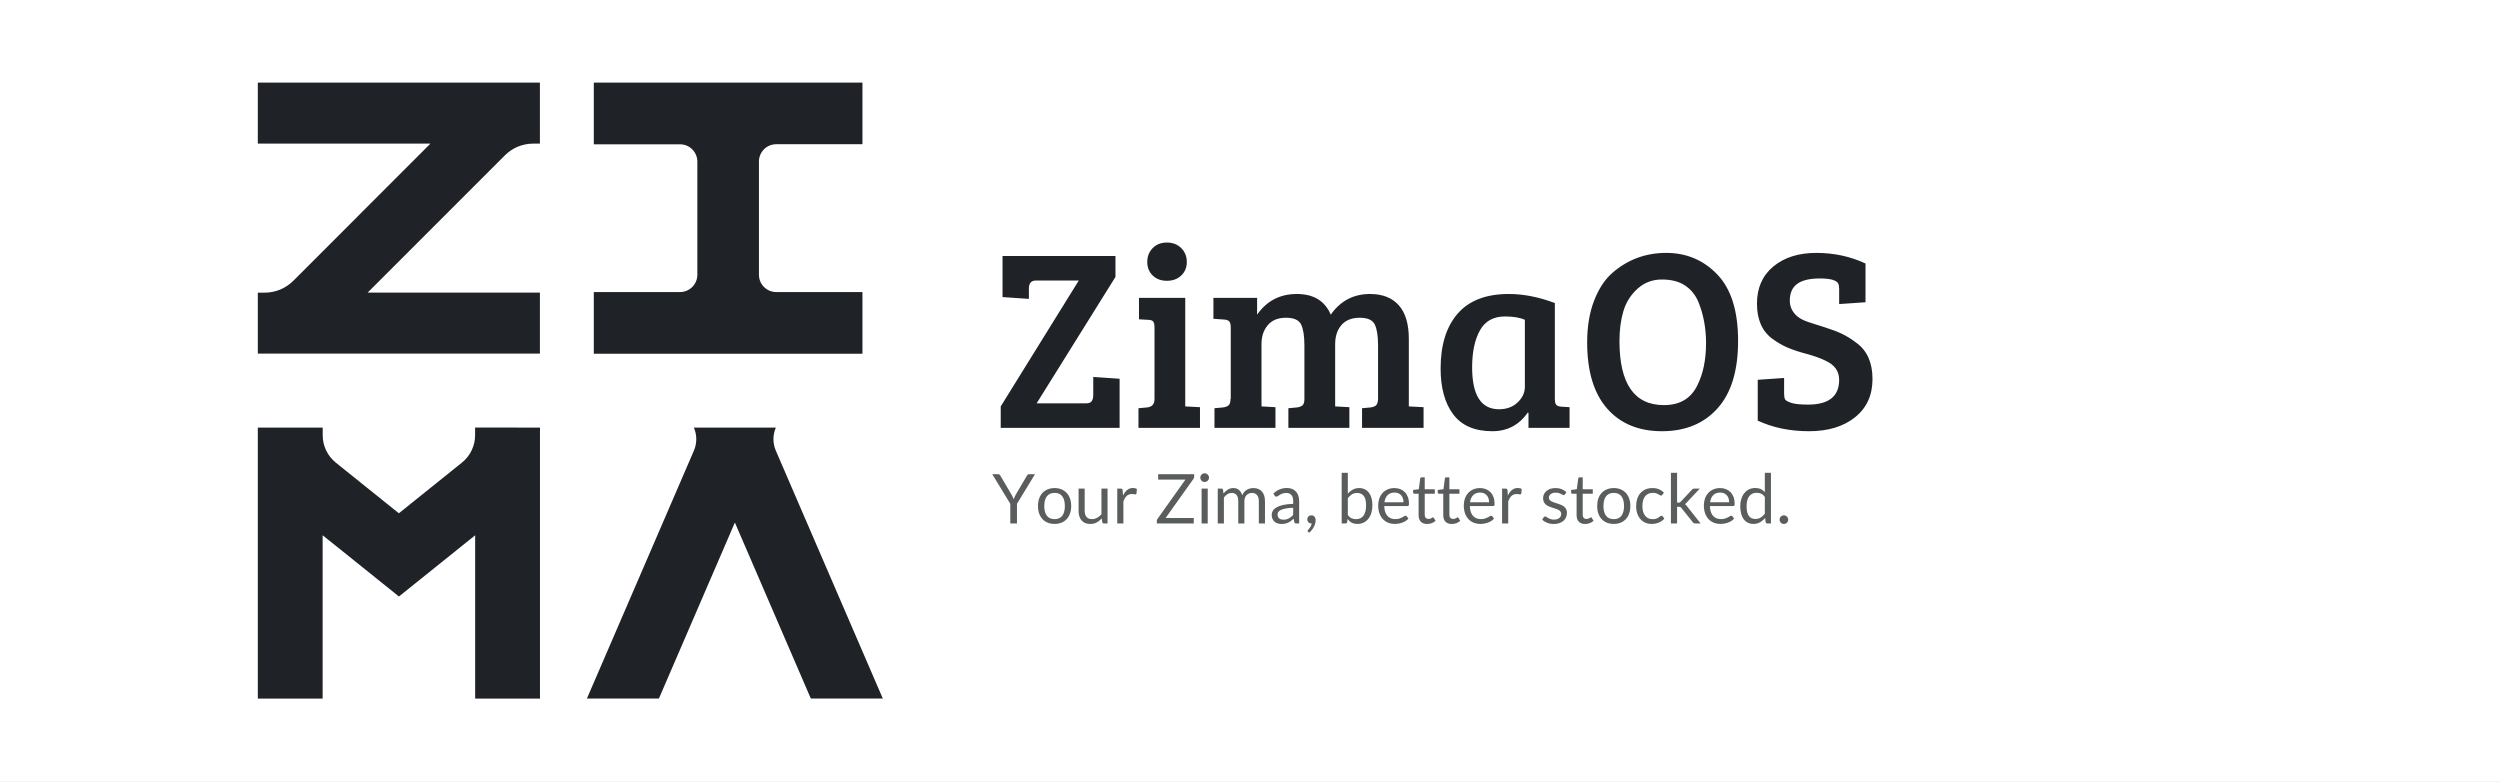
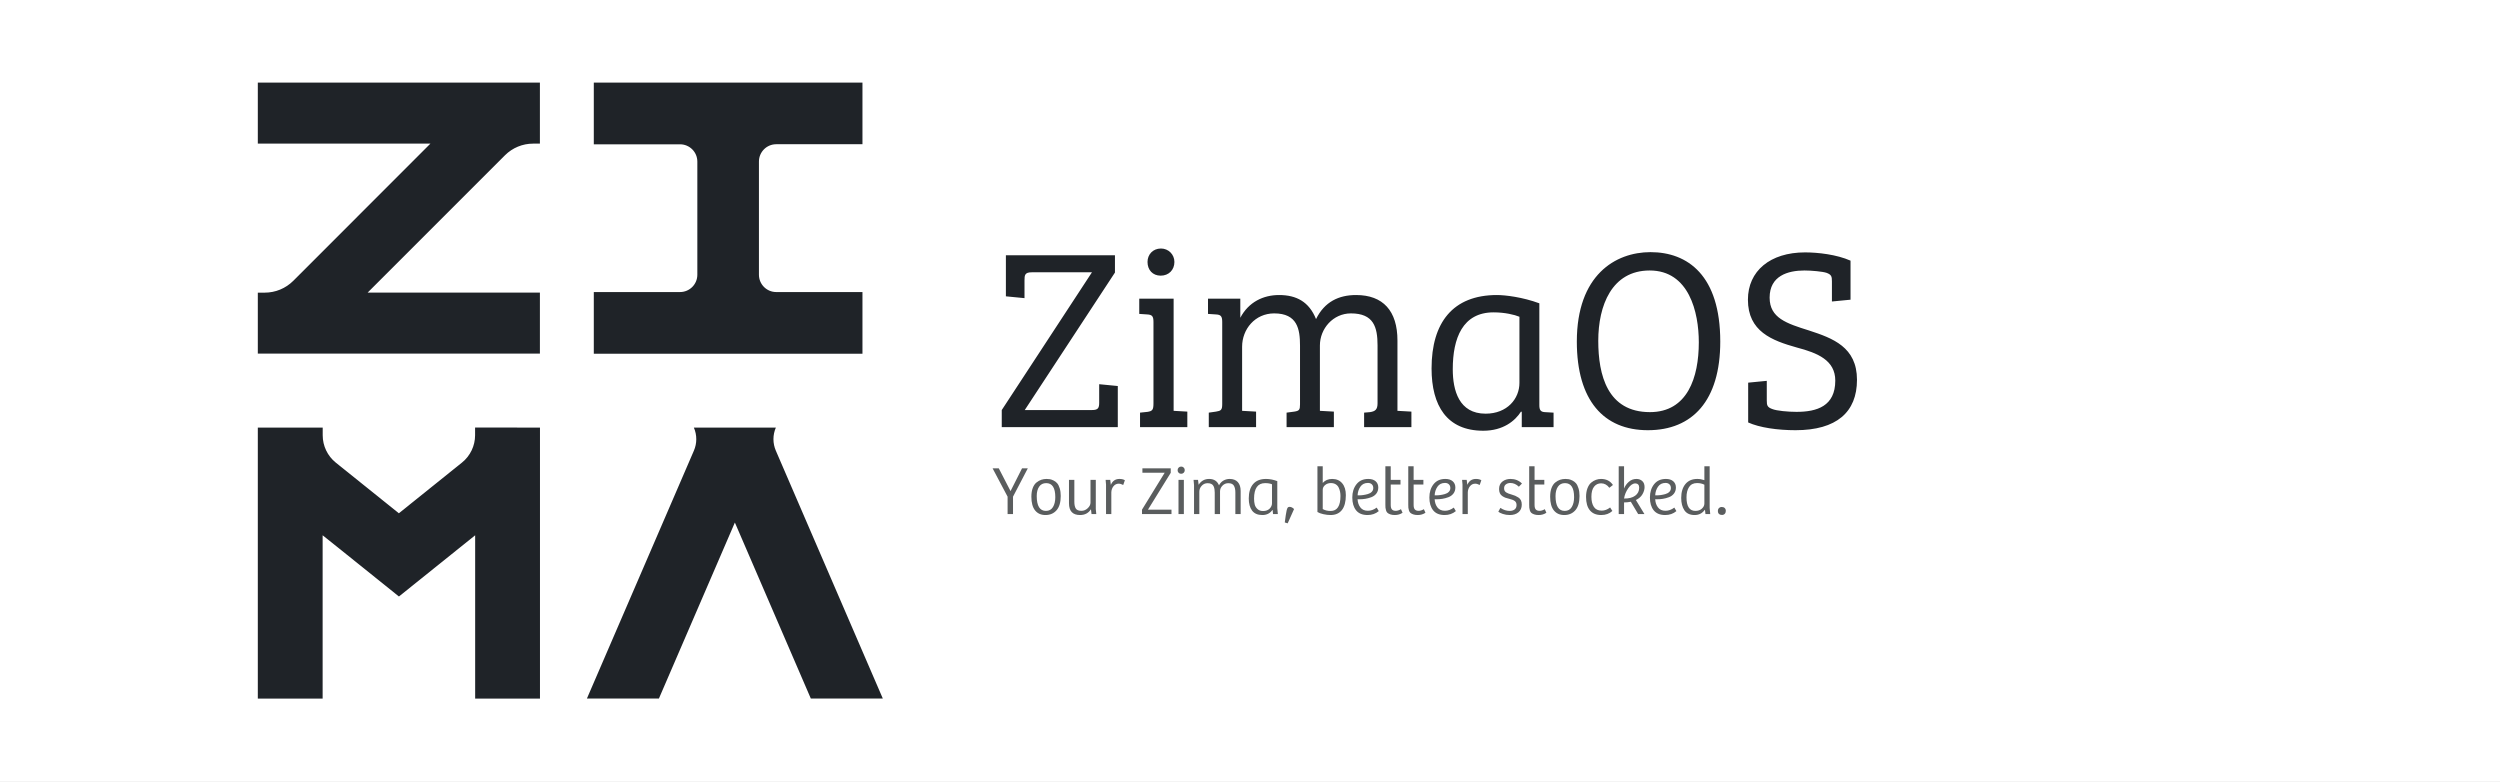
<svg xmlns="http://www.w3.org/2000/svg" viewBox="0 0 1600 500" width="1600" height="500" role="img" aria-label="ZimaOS: Your Zima, better stocked.">
  <rect width="1600" height="500" fill="#ffffff" />
  <g transform="translate(70.65,-36.71) scale(8.95955)">
    <path fill-rule="evenodd" clip-rule="evenodd" fill="#1f2328" d="M10.531 25.002V29.354H30.681V24.997H18.377L28.189 15.186C28.726 14.654 29.44 14.357 30.197 14.357H30.681V10H10.531V14.357H22.859L13.067 24.154C12.52 24.7 11.792 25.002 11.015 25.002H10.531ZM46.822 34.641H47.536C47.306 35.168 47.306 35.767 47.536 36.294L55.176 53.995H50.033L44.608 41.423L39.182 53.995H34.039L41.679 36.294C41.909 35.767 41.909 35.168 41.679 34.641H46.822ZM29.052 34.637H26.051V35.188C26.051 35.945 25.706 36.664 25.116 37.139L20.606 40.762L16.101 37.144C15.511 36.669 15.166 35.95 15.166 35.193V34.642H10.531V54.001H15.161V42.334L16.911 43.734L20.611 46.706L24.306 43.739L26.056 42.334V54.001H30.686V34.642H29.056L29.052 34.637ZM46.327 15.637V23.718V23.722C46.327 24.408 46.883 24.959 47.563 24.959H53.722V29.364H34.531V24.959H40.69C41.376 24.959 41.927 24.403 41.927 23.722V15.641C41.927 14.956 41.371 14.405 40.69 14.405H34.531V10H53.722V14.4H47.563C46.878 14.4 46.327 14.956 46.327 15.637Z" />
  </g>
-   <g transform="translate(635.00,273.83)">
-     <path d="M78.90-110L78.90-96.60L28.45-15.71L60.54-15.71Q64.68-15.71 64.68-21.01L64.68-32.59L81.55-31.43L81.55 0L5.46 0L5.46-13.73L55.41-94.29L27.95-94.29Q23.49-94.29 23.49-89.16L23.49-82.54L6.62-83.70L6.62-110L78.90-110M93.95-83.20L123.56-83.20L123.56-13.73L132.99-13.23L132.99 0L93.62 0L93.62-12.57L99.08-13.07Q103.88-13.56 103.88-18.36L103.88-64.35Q103.88-67.16 102.97-68.15Q102.06-69.14 99.74-69.14L93.95-69.47L93.95-83.20M102.72-97.51Q99.25-100.90 99.25-106.20Q99.25-111.49 102.72-115.05Q106.20-118.60 111.82-118.60Q117.44-118.60 121-115.05Q124.56-111.49 124.56-106.20Q124.56-100.90 121-97.51Q117.44-94.12 111.82-94.12Q106.20-94.12 102.72-97.51M148.54-69.31L141.59-69.80L141.59-83.20L169.55-83.20L169.55-72.45Q178.81-85.68 194.94-85.68Q211.07-85.68 216.69-72.45Q225.95-85.68 241.83-85.68Q253.74-85.68 260.20-78.49Q266.65-71.29 266.65-56.90L266.65-13.73L276.08-13.23L276.08 0L236.71 0L236.71-12.57L242.17-13.07Q244.65-13.40 245.72-14.47Q246.80-15.55 246.96-18.36L246.96-52.60Q246.96-61.70 244.89-66.08Q242.83-70.47 235.22-70.47Q227.61-70.47 223.56-65.83Q219.50-61.20 219.50-53.43L219.50-13.73L228.60-13.23L228.60 0L189.56 0L189.56-12.57L195.02-13.07Q197.50-13.40 198.66-14.47Q199.82-15.55 199.82-18.53L199.82-52.60Q199.82-61.70 197.75-66.08Q195.68-70.47 187.99-70.47Q180.30-70.47 176.33-65.67Q172.36-60.87 172.36-53.76L172.36-13.73L181.29-13.23L181.29 0L142.26 0L142.26-12.57L147.71-13.07Q150.20-13.40 151.35-14.47Q152.51-15.55 152.51-18.53L152.68-18.53L152.68-64.18Q152.68-66.99 151.77-68.07Q150.86-69.14 148.54-69.31M360.11-79.89L360.11-18.36Q360.11-15.71 361.02-14.72Q361.92-13.73 364.24-13.56L369.53-13.23L369.53 0L343.23 0L343.23-9.59L342.74-9.76Q334.47 2.15 320.08 2.15Q303.20 2.15 295.10-8.60Q286.99-19.35 286.99-38.05Q286.99-60.54 297.91-73.11Q308.83-85.68 330.66-85.68Q344.72-85.68 360.11-79.89M340.92-26.30L340.92-69.14Q336.29-71.29 328.18-71.29Q317.10-71.29 312.14-62.36Q307.17-53.43 307.17-38.71Q307.17-11.91 324.38-11.91Q331.65-11.91 336.29-16.29Q340.92-20.68 340.92-26.30M431.32-111.98Q450.92-111.98 464.15-98.09Q477.38-84.20 477.38-55.66Q477.38-27.13 464.23-12.49Q451.08 2.15 428.67 2.15Q406.26 2.15 393.52-12.41Q380.78-26.96 380.78-54.75Q380.78-69.97 385.25-81.47Q389.71-92.96 396.99-99.25Q411.71-111.98 431.32-111.98M401.46-55.58Q401.46-14.56 429.91-14.56Q445.13-14.56 451.25-27.13Q456.87-38.21 456.87-54.26Q456.87-68.65 451.91-80.72Q449.10-87.34 443.39-91.14Q437.68-94.95 428.59-94.95Q419.49-94.95 412.95-88.99Q406.42-83.04 403.94-74.60Q401.46-66.17 401.46-55.58M522.21-14.89Q542.06-14.89 542.06-30.77Q542.06-39.04 533.29-43.01Q528.66-45.32 521.30-47.31Q513.94-49.29 509.06-51.36Q504.18-53.43 499.22-57.07Q489.46-64.35 489.46-79.48Q489.46-94.62 499.96-103.30Q510.47-111.98 527.42-111.98Q544.38-111.98 558.93-105.20L558.93-80.39L542.06-79.23L542.06-88.83Q542.06-91.31 541.40-92.47Q539.58-95.61 529.74-95.61Q519.89-95.61 515.18-92.14Q510.47-88.66 510.47-81.38Q510.47-76.09 514.44-72.12Q517.08-69.47 522.29-67.74Q527.50-66 533.38-64.18Q539.25-62.36 543.80-60.21Q548.35-58.06 553.31-54.26Q563.40-46.81 563.40-31.26Q563.40-15.71 552.23-6.78Q541.07 2.15 522.79 2.15Q504.51 2.15 489.95-4.63L489.95-30.77L506.83-31.92L506.83-21.83Q506.83-19.35 507.49-18.20Q508.15-17.04 511.54-15.96Q514.93-14.89 522.21-14.89" fill="#1f2328" />
+   <g transform="translate(635.00,273.35)">
+     <path d="M78.57-98.92L78.57-110L8.77-110L8.77-83.70L20.68-82.54L20.68-93.79C20.68-97.26 20.84-99.08 25.31-99.08L63.85-99.08L6.12-10.92L6.12 0L80.39 0L80.39-26.30L68.48-27.46L68.48-15.71C68.48-12.24 67.82-10.92 63.85-10.92L20.84-10.92M116.12-82.21L94.12-82.21L94.12-72.45L99.08-72.12C102.23-71.95 103.22-71.13 103.22-67.32L103.22-15.22C103.22-11.08 102.56-10.26 99.41-9.76L94.62-9.26L94.62 0L124.89 0L124.89-9.92L116.12-10.42M99.41-105.70C99.41-100.57 102.72-96.93 107.85-96.93C112.98-96.93 116.62-100.57 116.62-105.70C116.62-110.50 112.81-114.30 108.02-114.30C102.89-114.30 99.41-110.50 99.41-105.70M158.80-82.21L138.12-82.21L138.12-72.45L143.08-72.12C146.23-71.95 147.22-71.13 147.22-67.32L147.22-14.72C147.22-10.92 146.39-10.42 143.25-9.92L138.62-9.26L138.62 0L168.89 0L168.89-9.92L159.95-10.42L159.95-51.44C159.95-62.69 168.23-72.78 180.47-72.78C195.35-72.78 197.01-62.69 197.01-52.11L197.01-14.56C197.01-11.08 196.51-10.42 193.37-9.92L188.41-9.26L188.41 0L218.68 0L218.68-9.92L209.74-10.42L209.74-52.27C209.74-63.02 218.18-72.78 229.59-72.78C244.15-72.78 246.63-64.02 246.63-52.27L246.63-15.22C246.63-11.08 244.98-10.09 241.83-9.59L238.03-9.26L238.03 0L268.30 0L268.30-9.92L259.37-10.42L259.37-55.41C259.37-74.44 250.11-84.53 232.90-84.53C221.82-84.53 212.72-80.23 207.26-69.14C202.80-80.23 194.69-84.53 183.61-84.53C173.52-84.53 164.09-80.06 158.80-69.97M350.18-79.23C339.43-83.20 328.35-84.53 323.05-84.53C294.77-84.53 281.20-66.83 281.20-37.55C281.20-13.73 290.96 2.32 314.29 2.32C327.02 2.32 334.63-3.97 338.44-9.92L338.93-9.76L338.93 0L359.28 0L359.28-9.26L353.65-9.59C351.01-9.76 350.18-10.92 350.18-14.06M337.44-28.29C337.44-18.20 329.67-8.60 315.77-8.60C298.74-8.60 294.77-23.49 294.77-37.05C294.77-56.90 301.05-73.44 320.90-73.44C328.02-73.44 334.30-71.95 337.44-70.63M465.97-54.75C465.97-97.10 445.13-111.98 421.31-111.98C398.81-111.98 374.17-97.26 374.17-54.75C374.17-17.04 391.37 1.98 419.65 1.98C448.11 1.98 465.97-16.87 465.97-54.75M387.89-55.25C387.89-77.74 396.50-100.24 420.81-100.24C445.95-100.24 452.24-73.61 452.24-54.26C452.24-31.76 444.96-9.59 420.98-9.59C393.68-9.59 387.89-33.41 387.89-55.25M514.11 1.98C540.41 1.98 553.47-9.59 553.47-30.27C553.47-51.28 537.92-56.90 522.71-61.86C508.48-66.33 497.56-69.80 497.56-82.87C497.56-96.77 509.14-100.24 519.89-100.24C524.36-100.24 531.47-99.58 533.95-98.75C537.10-97.59 537.43-96.44 537.43-93.29L537.43-80.39L549.34-81.55L549.34-106.53C540.41-110.50 528.33-111.82 520.23-111.82C497.89-111.82 483.67-99.91 483.67-81.55C483.67-61.20 499.05-55.41 514.93-50.95C528.17-47.47 539.58-42.84 539.58-29.77C539.58-13.40 527.83-9.76 514.77-9.76C509.47-9.76 502.03-10.42 499.22-11.58C496.08-12.74 495.74-13.89 495.74-17.04L495.74-29.61L483.83-28.45L483.83-2.98C491.11 0.33 502.69 1.98 514.11 1.98" fill="#1f2328" />
  </g>
-   <g transform="translate(635.00,335)">
-     <path d="M27.41-31.53L15.86-12.56L15.86 0L11.59 0L11.59-12.56L0.04-31.53L3.78-31.53Q4.36-31.53 4.69-31.25Q5.02-30.98 5.26-30.54L12.47-18.28Q12.87-17.51 13.20-16.84Q13.53-16.17 13.77-15.49Q14.01-16.17 14.32-16.84Q14.63-17.51 15-18.28L22.20-30.54Q22.40-30.91 22.75-31.22Q23.10-31.53 23.65-31.53L27.41-31.53M39.95-22.64Q42.39-22.64 44.35-21.82Q46.31-21.01 47.70-19.51Q49.08-18.02 49.82-15.89Q50.56-13.77 50.56-11.15Q50.56-8.51 49.82-6.40Q49.08-4.29 47.70-2.79Q46.31-1.30 44.35-0.49Q42.39 0.31 39.95 0.31Q37.49 0.31 35.52-0.49Q33.55-1.30 32.16-2.79Q30.78-4.29 30.04-6.40Q29.30-8.51 29.30-11.15Q29.30-13.77 30.04-15.89Q30.78-18.02 32.16-19.51Q33.55-21.01 35.52-21.82Q37.49-22.64 39.95-22.64M39.95-2.75Q43.25-2.75 44.88-4.96Q46.51-7.17 46.51-11.13Q46.51-15.11 44.88-17.34Q43.25-19.56 39.95-19.56Q38.28-19.56 37.04-18.99Q35.79-18.41 34.97-17.34Q34.14-16.26 33.74-14.68Q33.33-13.11 33.33-11.13Q33.33-7.17 34.97-4.96Q36.61-2.75 39.95-2.75M69.92-22.29L73.83-22.29L73.83 0L71.50 0Q70.66 0 70.44-0.81L70.14-3.21Q68.68-1.61 66.88-0.63Q65.08 0.35 62.74 0.35Q60.92 0.35 59.52-0.25Q58.12-0.86 57.18-1.96Q56.23-3.06 55.76-4.62Q55.29-6.18 55.29-8.07L55.29-22.29L59.20-22.29L59.20-8.07Q59.20-5.54 60.36-4.16Q61.51-2.77 63.89-2.77Q65.63-2.77 67.13-3.60Q68.64-4.42 69.92-5.87L69.92-22.29M83.49-21.21L83.75-17.82Q84.81-20.11 86.35-21.39Q87.89-22.68 90.11-22.68Q90.82-22.68 91.47-22.53Q92.11-22.37 92.62-22.04L92.33-19.12Q92.20-18.57 91.67-18.57Q91.37-18.57 90.77-18.70Q90.18-18.83 89.43-18.83Q88.37-18.83 87.55-18.52Q86.72-18.22 86.08-17.61Q85.43-17.01 84.91-16.11Q84.39-15.22 83.97-14.08L83.97 0L80.04 0L80.04-22.29L82.28-22.29Q82.92-22.29 83.16-22.04Q83.40-21.80 83.49-21.21M129.27-31.53L129.27-29.94Q129.27-29.22 128.83-28.53L110.99-3.48L129.01-3.48L129.01 0L105.38 0L105.38-1.67Q105.38-2.02 105.50-2.33Q105.62-2.64 105.80-2.93L123.68-28.05L106.22-28.05L106.22-31.53L129.27-31.53M134.02-22.29L137.94-22.29L137.94 0L134.02 0L134.02-22.29M138.78-29.28Q138.78-28.71 138.54-28.21Q138.31-27.72 137.93-27.33Q137.54-26.95 137.03-26.73Q136.51-26.51 135.94-26.51Q135.37-26.51 134.87-26.73Q134.38-26.95 134-27.33Q133.63-27.72 133.41-28.21Q133.19-28.71 133.19-29.28Q133.19-29.85 133.41-30.37Q133.63-30.89 134-31.27Q134.38-31.66 134.87-31.88Q135.37-32.10 135.94-32.10Q136.51-32.10 137.03-31.88Q137.54-31.66 137.93-31.27Q138.31-30.89 138.54-30.37Q138.78-29.85 138.78-29.28M148.30 0L144.36 0L144.36-22.29L146.72-22.29Q147.55-22.29 147.75-21.47L148.04-19.18Q149.27-20.70 150.81-21.67Q152.35-22.64 154.37-22.64Q156.62-22.64 158.01-21.38Q159.41-20.13 160.03-18Q160.51-19.21 161.27-20.09Q162.03-20.97 162.98-21.54Q163.92-22.11 164.99-22.37Q166.06-22.64 167.16-22.64Q168.92-22.64 170.29-22.08Q171.67-21.52 172.62-20.44Q173.58-19.36 174.09-17.79Q174.59-16.21 174.59-14.19L174.59 0L170.65 0L170.65-14.19Q170.65-16.81 169.51-18.16Q168.37-19.51 166.21-19.51Q165.24-19.51 164.37-19.17Q163.50-18.83 162.84-18.17Q162.18-17.51 161.80-16.51Q161.41-15.51 161.41-14.19L161.41 0L157.48 0L157.48-14.19Q157.48-16.87 156.40-18.19Q155.32-19.51 153.25-19.51Q151.80-19.51 150.57-18.73Q149.34-17.95 148.30-16.61L148.30 0M192.63-5.41L192.63-10.03Q189.93-9.94 188.02-9.60Q186.12-9.26 184.92-8.71Q183.72-8.16 183.18-7.41Q182.64-6.67 182.64-5.74Q182.64-4.86 182.93-4.22Q183.22-3.59 183.71-3.18Q184.21-2.77 184.88-2.58Q185.55-2.40 186.32-2.40Q187.35-2.40 188.21-2.61Q189.07-2.82 189.83-3.21Q190.59-3.61 191.28-4.16Q191.97-4.71 192.63-5.41M180.69-17.89L179.98-19.14Q181.83-20.92 183.96-21.80Q186.10-22.68 188.69-22.68Q190.56-22.68 192.02-22.07Q193.47-21.45 194.46-20.35Q195.45-19.25 195.95-17.69Q196.46-16.13 196.46-14.26L196.46 0L194.72 0Q194.15 0 193.84-0.19Q193.53-0.37 193.36-0.92L192.92-3.04Q192.04-2.22 191.20-1.59Q190.37-0.97 189.44-0.54Q188.52-0.11 187.47 0.12Q186.43 0.35 185.15 0.35Q183.85 0.35 182.71-0.01Q181.57-0.37 180.72-1.10Q179.87-1.83 179.38-2.94Q178.88-4.05 178.88-5.57Q178.88-6.89 179.61-8.11Q180.33-9.33 181.96-10.27Q183.59-11.22 186.21-11.82Q188.83-12.43 192.63-12.52L192.63-14.26Q192.63-16.85 191.51-18.18Q190.39-19.51 188.23-19.51Q186.78-19.51 185.80-19.15Q184.82-18.79 184.11-18.34Q183.39-17.89 182.88-17.52Q182.36-17.16 181.85-17.16Q181.46-17.16 181.17-17.37Q180.88-17.58 180.69-17.89M202.84 5.96L202.18 5.32Q202 5.17 201.94 5.04Q201.87 4.91 201.87 4.71Q201.87 4.55 201.97 4.40Q202.07 4.25 202.20 4.11Q202.42 3.87 202.76 3.48Q203.10 3.08 203.46 2.54Q203.81 2 204.10 1.35Q204.40 0.70 204.53-0.02Q204.47 0 204.39 0Q204.31 0 204.25 0Q203.10 0 202.39-0.76Q201.67-1.52 201.67-2.71Q201.67-3.74 202.39-4.47Q203.10-5.19 204.29-5.19Q204.95-5.19 205.46-4.95Q205.96-4.71 206.31-4.28Q206.65-3.85 206.82-3.29Q207-2.73 207-2.07Q207-1.08 206.72-0.01Q206.45 1.06 205.91 2.10Q205.37 3.15 204.60 4.14Q203.83 5.13 202.84 5.96M227.61-16.15L227.61-5.37Q228.69-3.92 229.98-3.32Q231.26-2.73 232.80-2.73Q235.95-2.73 237.62-4.95Q239.29-7.17 239.29-11.57Q239.29-15.66 237.81-17.59Q236.32-19.51 233.57-19.51Q231.66-19.51 230.24-18.63Q228.82-17.75 227.61-16.15M227.61-32.41L227.61-19.07Q229.02-20.70 230.79-21.67Q232.56-22.64 234.87-22.64Q236.83-22.64 238.40-21.89Q239.98-21.14 241.08-19.72Q242.18-18.30 242.76-16.28Q243.34-14.26 243.34-11.73Q243.34-9.02 242.68-6.80Q242.02-4.58 240.78-3Q239.54-1.43 237.75-0.56Q235.97 0.31 233.75 0.31Q231.55 0.31 230.04-0.52Q228.54-1.34 227.41-2.86L227.22-0.84Q227.04 0 226.20 0L223.67 0L223.67-32.41L227.61-32.41M251.04-13.57L263.23-13.57Q263.23-14.94 262.84-16.07Q262.46-17.20 261.72-18.03Q260.99-18.85 259.93-19.30Q258.87-19.76 257.53-19.76Q254.72-19.76 253.08-18.12Q251.44-16.48 251.04-13.57M265.30-4.55L266.40-3.12Q265.67-2.24 264.66-1.59Q263.65-0.95 262.49-0.53Q261.34-0.11 260.11 0.10Q258.87 0.31 257.66 0.31Q255.35 0.31 253.41-0.47Q251.46-1.25 250.04-2.76Q248.62-4.27 247.83-6.49Q247.04-8.71 247.04-11.59Q247.04-13.93 247.75-15.95Q248.47-17.97 249.81-19.46Q251.15-20.94 253.09-21.79Q255.02-22.64 257.44-22.64Q259.45-22.64 261.15-21.97Q262.86-21.30 264.10-20.03Q265.34-18.77 266.05-16.91Q266.75-15.05 266.75-12.67Q266.75-11.75 266.55-11.44Q266.35-11.13 265.80-11.13L250.91-11.13Q250.98-9.02 251.49-7.46Q252.01-5.90 252.93-4.85Q253.86-3.81 255.13-3.29Q256.41-2.77 257.99-2.77Q259.47-2.77 260.53-3.11Q261.60-3.45 262.37-3.85Q263.14-4.25 263.66-4.59Q264.18-4.93 264.55-4.93Q265.03-4.93 265.30-4.55M278.39 0.35Q275.75 0.35 274.33-1.12Q272.91-2.60 272.91-5.37L272.91-19.01L270.23-19.01Q269.87-19.01 269.63-19.22Q269.39-19.43 269.39-19.87L269.39-21.43L273.04-21.89L273.94-28.78Q274.01-29.11 274.24-29.31Q274.47-29.52 274.85-29.52L276.83-29.52L276.83-21.85L283.27-21.85L283.27-19.01L276.83-19.01L276.83-5.63Q276.83-4.22 277.51-3.54Q278.19-2.86 279.27-2.86Q279.88-2.86 280.33-3.02Q280.79-3.19 281.12-3.39Q281.45-3.59 281.68-3.75Q281.91-3.92 282.08-3.92Q282.39-3.92 282.63-3.54L283.78-1.67Q282.77-0.73 281.34-0.19Q279.91 0.35 278.39 0.35M294.16 0.35Q291.52 0.35 290.10-1.12Q288.68-2.60 288.68-5.37L288.68-19.01L286-19.01Q285.65-19.01 285.41-19.22Q285.16-19.43 285.16-19.87L285.16-21.43L288.82-21.89L289.72-28.78Q289.78-29.11 290.01-29.31Q290.25-29.52 290.62-29.52L292.60-29.52L292.60-21.85L299.05-21.85L299.05-19.01L292.60-19.01L292.60-5.63Q292.60-4.22 293.28-3.54Q293.96-2.86 295.04-2.86Q295.66-2.86 296.11-3.02Q296.56-3.19 296.89-3.39Q297.22-3.59 297.45-3.75Q297.68-3.92 297.86-3.92Q298.17-3.92 298.41-3.54L299.55-1.67Q298.54-0.73 297.11-0.19Q295.68 0.35 294.16 0.35M305.82-13.57L318.01-13.57Q318.01-14.94 317.62-16.07Q317.24-17.20 316.50-18.03Q315.77-18.85 314.71-19.30Q313.65-19.76 312.31-19.76Q309.50-19.76 307.86-18.12Q306.22-16.48 305.82-13.57M320.08-4.55L321.18-3.12Q320.45-2.24 319.44-1.59Q318.43-0.95 317.27-0.53Q316.12-0.11 314.89 0.10Q313.65 0.31 312.44 0.31Q310.13 0.31 308.19-0.47Q306.24-1.25 304.82-2.76Q303.40-4.27 302.61-6.49Q301.82-8.71 301.82-11.59Q301.82-13.93 302.53-15.95Q303.25-17.97 304.59-19.46Q305.93-20.94 307.87-21.79Q309.80-22.64 312.22-22.64Q314.23-22.64 315.93-21.97Q317.64-21.30 318.88-20.03Q320.12-18.77 320.83-16.91Q321.53-15.05 321.53-12.67Q321.53-11.75 321.33-11.44Q321.13-11.13 320.58-11.13L305.69-11.13Q305.76-9.02 306.27-7.46Q306.79-5.90 307.71-4.85Q308.64-3.81 309.91-3.29Q311.19-2.77 312.77-2.77Q314.25-2.77 315.31-3.11Q316.38-3.45 317.15-3.85Q317.92-4.25 318.44-4.59Q318.96-4.93 319.33-4.93Q319.81-4.93 320.08-4.55M329.78-21.21L330.04-17.82Q331.10-20.11 332.64-21.39Q334.18-22.68 336.40-22.68Q337.11-22.68 337.75-22.53Q338.40-22.37 338.91-22.04L338.62-19.12Q338.49-18.57 337.96-18.57Q337.66-18.57 337.06-18.70Q336.47-18.83 335.72-18.83Q334.66-18.83 333.84-18.52Q333.01-18.22 332.36-17.61Q331.72-17.01 331.20-16.11Q330.68-15.22 330.26-14.08L330.26 0L326.33 0L326.33-22.29L328.57-22.29Q329.21-22.29 329.45-22.04Q329.69-21.80 329.78-21.21M367.47-20.04L366.59-18.61Q366.32-18.13 365.77-18.13Q365.44-18.13 365.02-18.37Q364.61-18.61 364-18.91Q363.40-19.21 362.56-19.46Q361.72-19.71 360.58-19.71Q359.59-19.71 358.80-19.46Q358.01-19.21 357.44-18.77Q356.88-18.33 356.59-17.74Q356.29-17.16 356.29-16.48Q356.29-15.62 356.78-15.05Q357.28-14.48 358.09-14.06Q358.91-13.64 359.94-13.32Q360.98-13 362.06-12.64Q363.15-12.28 364.19-11.84Q365.22-11.40 366.04-10.74Q366.85-10.08 367.34-9.12Q367.84-8.16 367.84-6.82Q367.84-5.28 367.29-3.97Q366.74-2.66 365.66-1.70Q364.58-0.75 363.02-0.20Q361.46 0.35 359.41 0.35Q357.08 0.35 355.19-0.41Q353.30-1.17 351.98-2.35L352.90-3.85Q353.08-4.14 353.32-4.29Q353.56-4.44 353.94-4.44Q354.33-4.44 354.77-4.14Q355.21-3.83 355.84-3.45Q356.47-3.08 357.37-2.77Q358.27-2.46 359.61-2.46Q360.76-2.46 361.61-2.76Q362.47-3.06 363.04-3.56Q363.62-4.07 363.89-4.73Q364.17-5.39 364.17-6.14Q364.17-7.06 363.67-7.67Q363.18-8.27 362.36-8.70Q361.55-9.13 360.50-9.45Q359.46-9.77 358.37-10.12Q357.28-10.47 356.23-10.92Q355.19-11.37 354.38-12.06Q353.56-12.74 353.07-13.74Q352.57-14.74 352.57-16.17Q352.57-17.45 353.10-18.62Q353.63-19.80 354.64-20.69Q355.65-21.58 357.13-22.11Q358.60-22.64 360.49-22.64Q362.69-22.64 364.44-21.95Q366.19-21.25 367.47-20.04M379.50 0.35Q376.86 0.35 375.44-1.12Q374.02-2.60 374.02-5.37L374.02-19.01L371.34-19.01Q370.99-19.01 370.74-19.22Q370.50-19.43 370.50-19.87L370.50-21.43L374.15-21.89L375.06-28.78Q375.12-29.11 375.35-29.31Q375.58-29.52 375.96-29.52L377.94-29.52L377.94-21.85L384.38-21.85L384.38-19.01L377.94-19.01L377.94-5.63Q377.94-4.22 378.62-3.54Q379.30-2.86 380.38-2.86Q381-2.86 381.45-3.02Q381.90-3.19 382.23-3.39Q382.56-3.59 382.79-3.75Q383.02-3.92 383.20-3.92Q383.50-3.92 383.75-3.54L384.89-1.67Q383.88-0.73 382.45-0.19Q381.02 0.35 379.50 0.35M397.83-22.64Q400.27-22.64 402.23-21.82Q404.18-21.01 405.57-19.51Q406.96-18.02 407.69-15.89Q408.43-13.77 408.43-11.15Q408.43-8.51 407.69-6.40Q406.96-4.29 405.57-2.79Q404.18-1.30 402.23-0.49Q400.27 0.31 397.83 0.31Q395.36 0.31 393.39-0.49Q391.42-1.30 390.04-2.79Q388.65-4.29 387.91-6.40Q387.18-8.51 387.18-11.15Q387.18-13.77 387.91-15.89Q388.65-18.02 390.04-19.51Q391.42-21.01 393.39-21.82Q395.36-22.64 397.83-22.64M397.83-2.75Q401.13-2.75 402.75-4.96Q404.38-7.17 404.38-11.13Q404.38-15.11 402.75-17.34Q401.13-19.56 397.83-19.56Q396.15-19.56 394.91-18.99Q393.67-18.41 392.84-17.34Q392.02-16.26 391.61-14.68Q391.20-13.11 391.20-11.13Q391.20-7.17 392.84-4.96Q394.48-2.75 397.83-2.75M429.92-19.73L428.89-18.33Q428.71-18.08 428.54-17.95Q428.36-17.82 428.05-17.82Q427.72-17.82 427.33-18.09Q426.93-18.37 426.35-18.70Q425.77-19.03 424.92-19.30Q424.07-19.58 422.84-19.58Q421.19-19.58 419.94-19Q418.68-18.41 417.83-17.31Q416.99-16.21 416.56-14.65Q416.13-13.09 416.13-11.15Q416.13-9.13 416.59-7.56Q417.05-5.98 417.90-4.92Q418.75-3.85 419.95-3.29Q421.15-2.73 422.64-2.73Q424.07-2.73 425-3.07Q425.92-3.41 426.52-3.83Q427.13-4.25 427.54-4.59Q427.94-4.93 428.34-4.93Q428.82-4.93 429.09-4.55L430.19-3.12Q429.46-2.22 428.54-1.58Q427.61-0.95 426.55-0.52Q425.48-0.09 424.31 0.11Q423.15 0.31 421.94 0.31Q419.85 0.31 418.05-0.46Q416.26-1.23 414.94-2.69Q413.62-4.16 412.87-6.29Q412.13-8.43 412.13-11.15Q412.13-13.64 412.82-15.75Q413.51-17.86 414.84-19.39Q416.17-20.92 418.12-21.78Q420.07-22.64 422.60-22.64Q424.95-22.64 426.74-21.88Q428.54-21.12 429.92-19.73M434.39-32.41L438.33-32.41L438.33-13.33L439.34-13.33Q439.78-13.33 440.08-13.45Q440.37-13.57 440.70-13.95L447.74-21.49Q448.05-21.87 448.39-22.08Q448.73-22.29 449.31-22.29L452.85-22.29L444.64-13.55Q444.05-12.80 443.37-12.39Q443.76-12.12 444.08-11.78Q444.40-11.44 444.69-11L453.40 0L449.90 0Q449.39 0 449.03-0.16Q448.67-0.33 448.40-0.77L441.08-9.90Q440.75-10.36 440.43-10.50Q440.11-10.65 439.45-10.65L438.33-10.65L438.33 0L434.39 0L434.39-32.41M459.47-13.57L471.66-13.57Q471.66-14.94 471.27-16.07Q470.89-17.20 470.15-18.03Q469.41-18.85 468.36-19.30Q467.30-19.76 465.96-19.76Q463.14-19.76 461.50-18.12Q459.87-16.48 459.47-13.57M473.73-4.55L474.83-3.12Q474.10-2.24 473.09-1.59Q472.08-0.95 470.92-0.53Q469.77-0.11 468.53 0.10Q467.30 0.31 466.09 0.31Q463.78 0.31 461.83-0.47Q459.89-1.25 458.47-2.76Q457.05-4.27 456.26-6.49Q455.47-8.71 455.47-11.59Q455.47-13.93 456.18-15.95Q456.90-17.97 458.24-19.46Q459.58-20.94 461.52-21.79Q463.45-22.64 465.87-22.64Q467.87-22.64 469.58-21.97Q471.28-21.30 472.53-20.03Q473.77-18.77 474.47-16.91Q475.18-15.05 475.18-12.67Q475.18-11.75 474.98-11.44Q474.78-11.13 474.23-11.13L459.34-11.13Q459.40-9.02 459.92-7.46Q460.44-5.90 461.36-4.85Q462.29-3.81 463.56-3.29Q464.84-2.77 466.42-2.77Q467.90-2.77 468.96-3.11Q470.03-3.45 470.80-3.85Q471.57-4.25 472.09-4.59Q472.60-4.93 472.98-4.93Q473.46-4.93 473.73-4.55M494.49-6.23L494.49-16.98Q493.39-18.46 492.12-19.04Q490.84-19.62 489.26-19.62Q486.16-19.62 484.48-17.40Q482.81-15.18 482.81-11.07Q482.81-8.89 483.19-7.34Q483.56-5.79 484.29-4.79Q485.01-3.78 486.07-3.32Q487.12-2.86 488.47-2.86Q490.40-2.86 491.84-3.74Q493.28-4.62 494.49-6.23M494.49-32.41L498.41-32.41L498.41 0L496.08 0Q495.24 0 495.02-0.81L494.67-3.52Q493.24-1.80 491.41-0.75Q489.59 0.31 487.19 0.31Q485.28 0.31 483.71-0.43Q482.15-1.17 481.05-2.60Q479.95-4.03 479.36-6.16Q478.76-8.29 478.76-11.07Q478.76-13.53 479.42-15.65Q480.08-17.78 481.32-19.34Q482.55-20.90 484.34-21.79Q486.13-22.68 488.38-22.68Q490.42-22.68 491.89-21.99Q493.35-21.30 494.49-20.06L494.49-32.41M503.95-2.42Q503.95-2.99 504.16-3.50Q504.37-4 504.73-4.38Q505.10-4.75 505.60-4.97Q506.11-5.19 506.68-5.19Q507.25-5.19 507.76-4.97Q508.27-4.75 508.64-4.38Q509.01-4 509.23-3.50Q509.45-2.99 509.45-2.42Q509.45-1.83 509.23-1.33Q509.01-0.84 508.64-0.46Q508.27-0.09 507.76 0.12Q507.25 0.33 506.68 0.33Q506.11 0.33 505.60 0.12Q505.10-0.09 504.73-0.46Q504.37-0.84 504.16-1.33Q503.95-1.83 503.95-2.42" fill="#5a5d5e" />
+   <g transform="translate(635.00,329)">
+     <path d="M11.75-14.70L19.10-29.26L22.79-29.26L13.33-11.13L13.33 0L9.86 0L9.86-11.13L0.26-29.26L4.22-29.26L11.75-14.70M34.41-2.02Q37.40-2.02 38.90-4.49Q40.39-6.95 40.39-10.82Q40.39-19.80 34.58-19.80Q31.59-19.80 30.05-17.53Q28.51-15.27 28.51-11.53Q28.51-2.02 34.41-2.02M25.08-11.09Q25.08-14.34 25.96-16.68Q26.84-19.01 28.36-20.22Q29.88-21.43 31.46-21.96Q33.04-22.48 34.85-22.48Q35.95-22.48 36.96-22.31Q37.97-22.13 39.31-21.47Q40.66-20.81 41.60-19.71Q42.55-18.61 43.21-16.50Q43.87-14.39 43.87-11.57Q43.87-5.46 41.18-2.42Q38.50 0.62 34.10 0.62Q29.83 0.62 27.46-2.33Q25.08-5.28 25.08-11.09M62.92-7.35L62.92-21.87L66.31-21.87L66.31-3.21L66.62 0L63.58 0L63.23-2.99L63.14-2.99Q60.81 0.62 56.23 0.62Q49.15 0.62 49.15-6.91L49.15-21.87L52.58-21.87L52.58-7.88Q52.58-5.06 53.50-3.56Q54.43-2.07 57.11-2.07Q59.36-2.07 61.14-3.74Q62.92-5.41 62.92-7.35M76.25-13.95L76.25 0L72.86 0L72.86-18.88L72.60-21.87L75.55-21.87L75.94-18.70Q77.57-22.48 81.44-22.48Q83.60-22.48 84.92-21.65L83.86-18.61Q82.28-19.45 81-19.45Q78.98-19.45 77.66-17.84Q76.34-16.24 76.25-13.95M114.27-29.26L114.27-26.40L99.70-2.82L114.75-2.82L114.75 0L95.88 0L95.88-2.82L110.40-26.44L96.14-26.44L96.14-29.26L114.27-29.26M122.67-21.87L122.67 0L119.24 0L119.24-21.87L122.67-21.87M118.67-28.12Q118.67-29.08 119.33-29.74Q119.99-30.40 120.96-30.40Q121.92-30.40 122.58-29.74Q123.24-29.08 123.24-28.12Q123.24-27.10 122.58-26.44Q121.92-25.78 120.91-25.78Q119.94-25.78 119.31-26.44Q118.67-27.10 118.67-28.12M132.57-14.30L132.57 0L129.18 0L129.18-18.57L128.88-21.87L131.74-21.87L132.13-18.74Q134.51-22.48 138.86-22.48Q143.48-22.48 145.16-18.39Q146.17-20.37 147.99-21.43Q149.82-22.48 151.98-22.48Q155.36-22.48 157.19-20.48Q159.02-18.48 159.02-14.74L159.02 0L155.63 0L155.63-13.82Q155.63-16.59 154.68-18.17Q153.74-19.76 151.10-19.76Q148.90-19.76 147.36-18.17Q145.82-16.59 145.82-14.52L145.82 0L142.43 0L142.43-13.77Q142.43-15 142.27-15.93Q142.12-16.85 141.70-17.80Q141.28-18.74 140.32-19.25Q139.35-19.76 137.90-19.76Q135.61-19.76 134.09-18.11Q132.57-16.46 132.57-14.30M182.47-21.08L182.47-3.83L182.82 0L179.74 0L179.48-2.60L179.34-2.64Q177.10 0.62 172.92 0.62Q168.48 0.62 166.34-2.20Q164.21-5.02 164.21-9.99Q164.21-15.93 167.02-19.21Q169.84-22.48 175.25-22.48Q178.73-22.48 182.47-21.08M179.08-6.95L179.08-19.05Q177.41-19.80 174.68-19.80Q167.60-19.80 167.60-9.86Q167.60-7.70 168.04-6.05Q168.48-4.40 169.84-3.17Q171.20-1.94 173.36-1.94Q176-1.94 177.54-3.45Q179.08-4.97 179.08-6.95M193.20-3.21L189.11 5.94L187.26 5.37Q187.92 0 188.45-2.33Q188.72-3.56 189.11-4.09Q189.51-4.62 190.26-4.62Q191.80-4.62 193.20-3.21M208.16-1.32L208.16-30.58L211.55-30.58L211.55-19.93Q213.84-22.48 217.58-22.48Q221.67-22.48 224-19.71Q226.34-16.94 226.34-12.10Q226.34-5.76 223.81-2.57Q221.28 0.62 216.57 0.62Q214.37 0.62 211.93 0.07Q209.48-0.48 208.16-1.32M211.55-15.49L211.55-3.21Q213.66-1.98 216.61-1.98Q222.90-1.98 222.90-11.57Q222.90-12.98 222.64-14.30Q222.38-15.62 221.76-16.94Q221.14-18.26 219.85-19.05Q218.55-19.84 216.74-19.84Q214.63-19.84 213.09-18.59Q211.55-17.34 211.55-15.49M240.68-22.48Q243.72-22.48 245.41-20.99Q247.10-19.49 247.10-17.03Q247.10-14.74 245.87-13.13Q244.64-11.53 242.62-10.78Q240.59-10.03 238.77-9.75Q236.94-9.46 235-9.46Q234.78-9.46 234.41-9.48Q234.04-9.50 233.86-9.50Q233.99-6.42 235.62-4.27Q237.25-2.11 240.46-2.11Q243.36-2.11 246.09-4.14L247.41-1.89Q244.42 0.62 240.24 0.62Q235.31 0.62 232.89-2.40Q230.47-5.41 230.47-10.60Q230.47-15.71 233.16-19.10Q235.84-22.48 240.68-22.48M243.89-16.63Q243.89-18.17 242.95-19.05Q242-19.93 240.50-19.93Q237.29-19.93 235.64-17.51Q233.99-15.09 233.86-12.01Q233.99-12.01 234.28-11.99Q234.56-11.97 234.74-11.97Q236.10-11.97 237.47-12.17Q238.83-12.36 240.39-12.80Q241.96-13.24 242.92-14.23Q243.89-15.22 243.89-16.63M251.64-5.98L251.64-30.58L255.07-30.58L255.07-21.87L261.32-21.87L261.32-18.92L255.07-18.92L255.07-5.90Q255.07-3.78 255.86-2.93Q256.65-2.07 258.28-2.07Q259.82-2.07 261.62-3.12L262.64-0.84Q260.52 0.62 257.66 0.62Q255.99 0.62 254.80 0.20Q253.62-0.22 253-0.77Q252.38-1.32 252.08-2.31Q251.77-3.30 251.70-4.03Q251.64-4.75 251.64-5.98M266.29-5.98L266.29-30.58L269.72-30.58L269.72-21.87L275.97-21.87L275.97-18.92L269.72-18.92L269.72-5.90Q269.72-3.78 270.51-2.93Q271.30-2.07 272.93-2.07Q274.47-2.07 276.28-3.12L277.29-0.84Q275.18 0.62 272.32 0.62Q270.64 0.62 269.46 0.20Q268.27-0.22 267.65-0.77Q267.04-1.32 266.73-2.31Q266.42-3.30 266.35-4.03Q266.29-4.75 266.29-5.98M290-22.48Q293.04-22.48 294.73-20.99Q296.43-19.49 296.43-17.03Q296.43-14.74 295.20-13.13Q293.96-11.53 291.94-10.78Q289.92-10.03 288.09-9.75Q286.26-9.46 284.33-9.46Q284.11-9.46 283.73-9.48Q283.36-9.50 283.18-9.50Q283.32-6.42 284.94-4.27Q286.57-2.11 289.78-2.11Q292.69-2.11 295.42-4.14L296.74-1.89Q293.74 0.62 289.56 0.62Q284.64 0.62 282.22-2.40Q279.80-5.41 279.80-10.60Q279.80-15.71 282.48-19.10Q285.16-22.48 290-22.48M293.22-16.63Q293.22-18.17 292.27-19.05Q291.32-19.93 289.83-19.93Q286.62-19.93 284.97-17.51Q283.32-15.09 283.18-12.01Q283.32-12.01 283.60-11.99Q283.89-11.97 284.06-11.97Q285.43-11.97 286.79-12.17Q288.16-12.36 289.72-12.80Q291.28-13.24 292.25-14.23Q293.22-15.22 293.22-16.63M304.39-13.95L304.39 0L301 0L301-18.88L300.74-21.87L303.69-21.87L304.08-18.70Q305.71-22.48 309.58-22.48Q311.74-22.48 313.06-21.65L312-18.61Q310.42-19.45 309.14-19.45Q307.12-19.45 305.80-17.84Q304.48-16.24 304.39-13.95M323.93-1.50L325.25-3.96Q328.06-2.02 331.23-2.02Q333.17-2.02 334.38-2.97Q335.59-3.92 335.59-5.76Q335.59-7.52 334.44-8.36Q333.30-9.20 331.06-9.72Q329.52-10.08 328.50-10.45Q327.49-10.82 326.46-11.53Q325.42-12.23 324.92-13.33Q324.41-14.43 324.41-16.02Q324.41-19.14 326.55-20.81Q328.68-22.48 331.76-22.48Q336.12-22.48 339.06-19.54L337.08-17.51Q334.58-19.89 331.63-19.89Q330-19.89 328.81-19.03Q327.62-18.17 327.62-16.50Q327.62-15.58 327.95-14.92Q328.28-14.26 329.08-13.79Q329.87-13.33 330.44-13.13Q331.01-12.94 332.29-12.54Q333.92-12.06 334.75-11.70Q335.59-11.35 336.73-10.63Q337.88-9.90 338.40-8.78Q338.93-7.66 338.93-6.07Q338.93-2.90 336.82-1.14Q334.71 0.62 331.28 0.62Q328.86 0.62 326.83-0.07Q324.81-0.75 323.93-1.50M343.68-5.98L343.68-30.58L347.12-30.58L347.12-21.87L353.36-21.87L353.36-18.92L347.12-18.92L347.12-5.90Q347.12-3.78 347.91-2.93Q348.70-2.07 350.33-2.07Q351.87-2.07 353.67-3.12L354.68-0.84Q352.57 0.62 349.71 0.62Q348.04 0.62 346.85 0.20Q345.66-0.22 345.05-0.77Q344.43-1.32 344.12-2.31Q343.82-3.30 343.75-4.03Q343.68-4.75 343.68-5.98M366.43-2.02Q369.42-2.02 370.92-4.49Q372.42-6.95 372.42-10.82Q372.42-19.80 366.61-19.80Q363.62-19.80 362.08-17.53Q360.54-15.27 360.54-11.53Q360.54-2.02 366.43-2.02M357.10-11.09Q357.10-14.34 357.98-16.68Q358.86-19.01 360.38-20.22Q361.90-21.43 363.48-21.96Q365.07-22.48 366.87-22.48Q367.97-22.48 368.98-22.31Q370-22.13 371.34-21.47Q372.68-20.81 373.63-19.71Q374.57-18.61 375.23-16.50Q375.89-14.39 375.89-11.57Q375.89-5.46 373.21-2.42Q370.52 0.62 366.12 0.62Q361.86 0.62 359.48-2.33Q357.10-5.28 357.10-11.09M390.06-2.20Q392.92-2.20 395.47-4.22L396.92-1.98Q394.06 0.62 389.80 0.62Q385.04 0.62 382.56-2.35Q380.07-5.32 380.07-10.96Q380.07-14.12 380.97-16.50Q381.88-18.88 383.35-20.11Q384.82-21.34 386.41-21.91Q387.99-22.48 389.66-22.48Q394.68-22.48 397.28-18.61L394.99-16.81Q392.83-19.67 389.71-19.67Q386.89-19.67 385.20-17.51Q383.50-15.36 383.50-11.09Q383.50-6.95 385.09-4.58Q386.67-2.20 390.06-2.20M417.52-17.25Q417.52-15.05 416.20-12.72Q414.88-10.38 411.97-8.98L417.43 0L413.42 0L408.72-7.88Q406.60-7.44 404.40-7.44L404.40 0L400.97 0L400.97-30.58L404.40-30.58L404.40-16.32Q405.37-18.83 407.46-20.66Q409.55-22.48 412.32-22.48Q414.57-22.48 416.04-21.14Q417.52-19.80 417.52-17.25M414.08-16.90Q414.08-18.22 413.42-18.92Q412.76-19.62 411.62-19.62Q409.24-19.62 407.09-16.54Q404.93-13.46 404.40-9.94Q408.89-9.86 411.49-11.73Q414.08-13.60 414.08-16.90M431.16-22.48Q434.19-22.48 435.89-20.99Q437.58-19.49 437.58-17.03Q437.58-14.74 436.35-13.13Q435.12-11.53 433.09-10.78Q431.07-10.03 429.24-9.75Q427.42-9.46 425.48-9.46Q425.26-9.46 424.89-9.48Q424.51-9.50 424.34-9.50Q424.47-6.42 426.10-4.27Q427.72-2.11 430.94-2.11Q433.84-2.11 436.57-4.14L437.89-1.89Q434.90 0.62 430.72 0.62Q425.79 0.62 423.37-2.40Q420.95-5.41 420.95-10.60Q420.95-15.71 423.63-19.10Q426.32-22.48 431.16-22.48M434.37-16.63Q434.37-18.17 433.42-19.05Q432.48-19.93 430.98-19.93Q427.77-19.93 426.12-17.51Q424.47-15.09 424.34-12.01Q424.47-12.01 424.75-11.99Q425.04-11.97 425.22-11.97Q426.58-11.97 427.94-12.17Q429.31-12.36 430.87-12.80Q432.43-13.24 433.40-14.23Q434.37-15.22 434.37-16.63M451.26-22.48Q453.51-22.48 455.80-21.69L455.80-30.58L459.18-30.58L459.18-3.96L459.54 0L456.50 0L456.19-2.64L456.02-2.68Q453.68 0.62 449.55 0.62Q445.06 0.62 443.01-2.42Q440.97-5.46 440.97-10.30Q440.97-15.93 443.67-19.21Q446.38-22.48 451.26-22.48M455.80-6.73L455.80-18.79Q453.77-19.84 451.13-19.84Q447.70-19.84 446.03-17.34Q444.36-14.83 444.36-10.69Q444.36-2.02 450.08-2.02Q452.63-2.02 454.21-3.48Q455.80-4.93 455.80-6.73M464.42-1.98Q464.42-3.08 465.12-3.81Q465.83-4.53 466.93-4.53Q468.12-4.53 468.82-3.85Q469.52-3.17 469.52-2.02Q469.52-0.88 468.84-0.15Q468.16 0.57 467.06 0.57Q465.83 0.57 465.12-0.11Q464.42-0.79 464.42-1.98" fill="#5a5d5e" />
  </g>
</svg>
